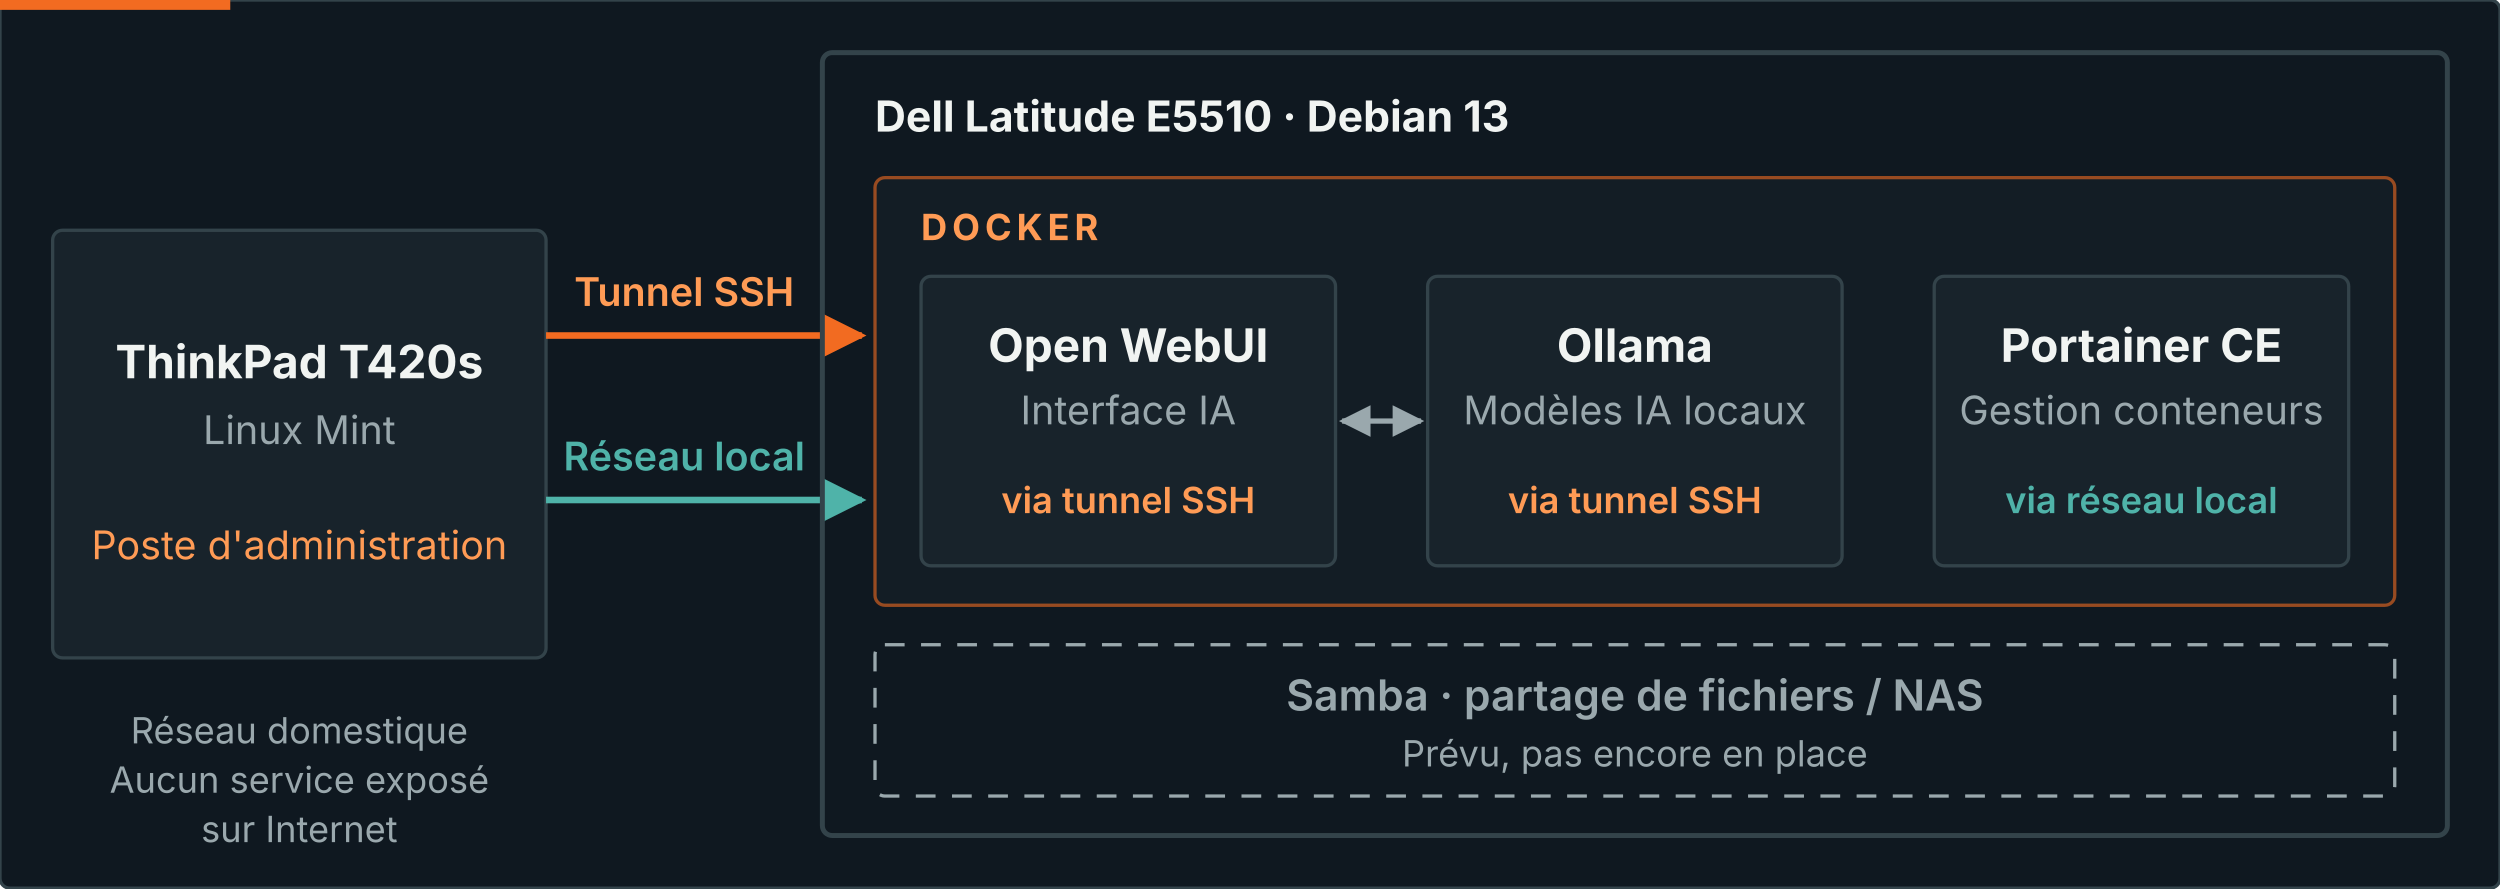
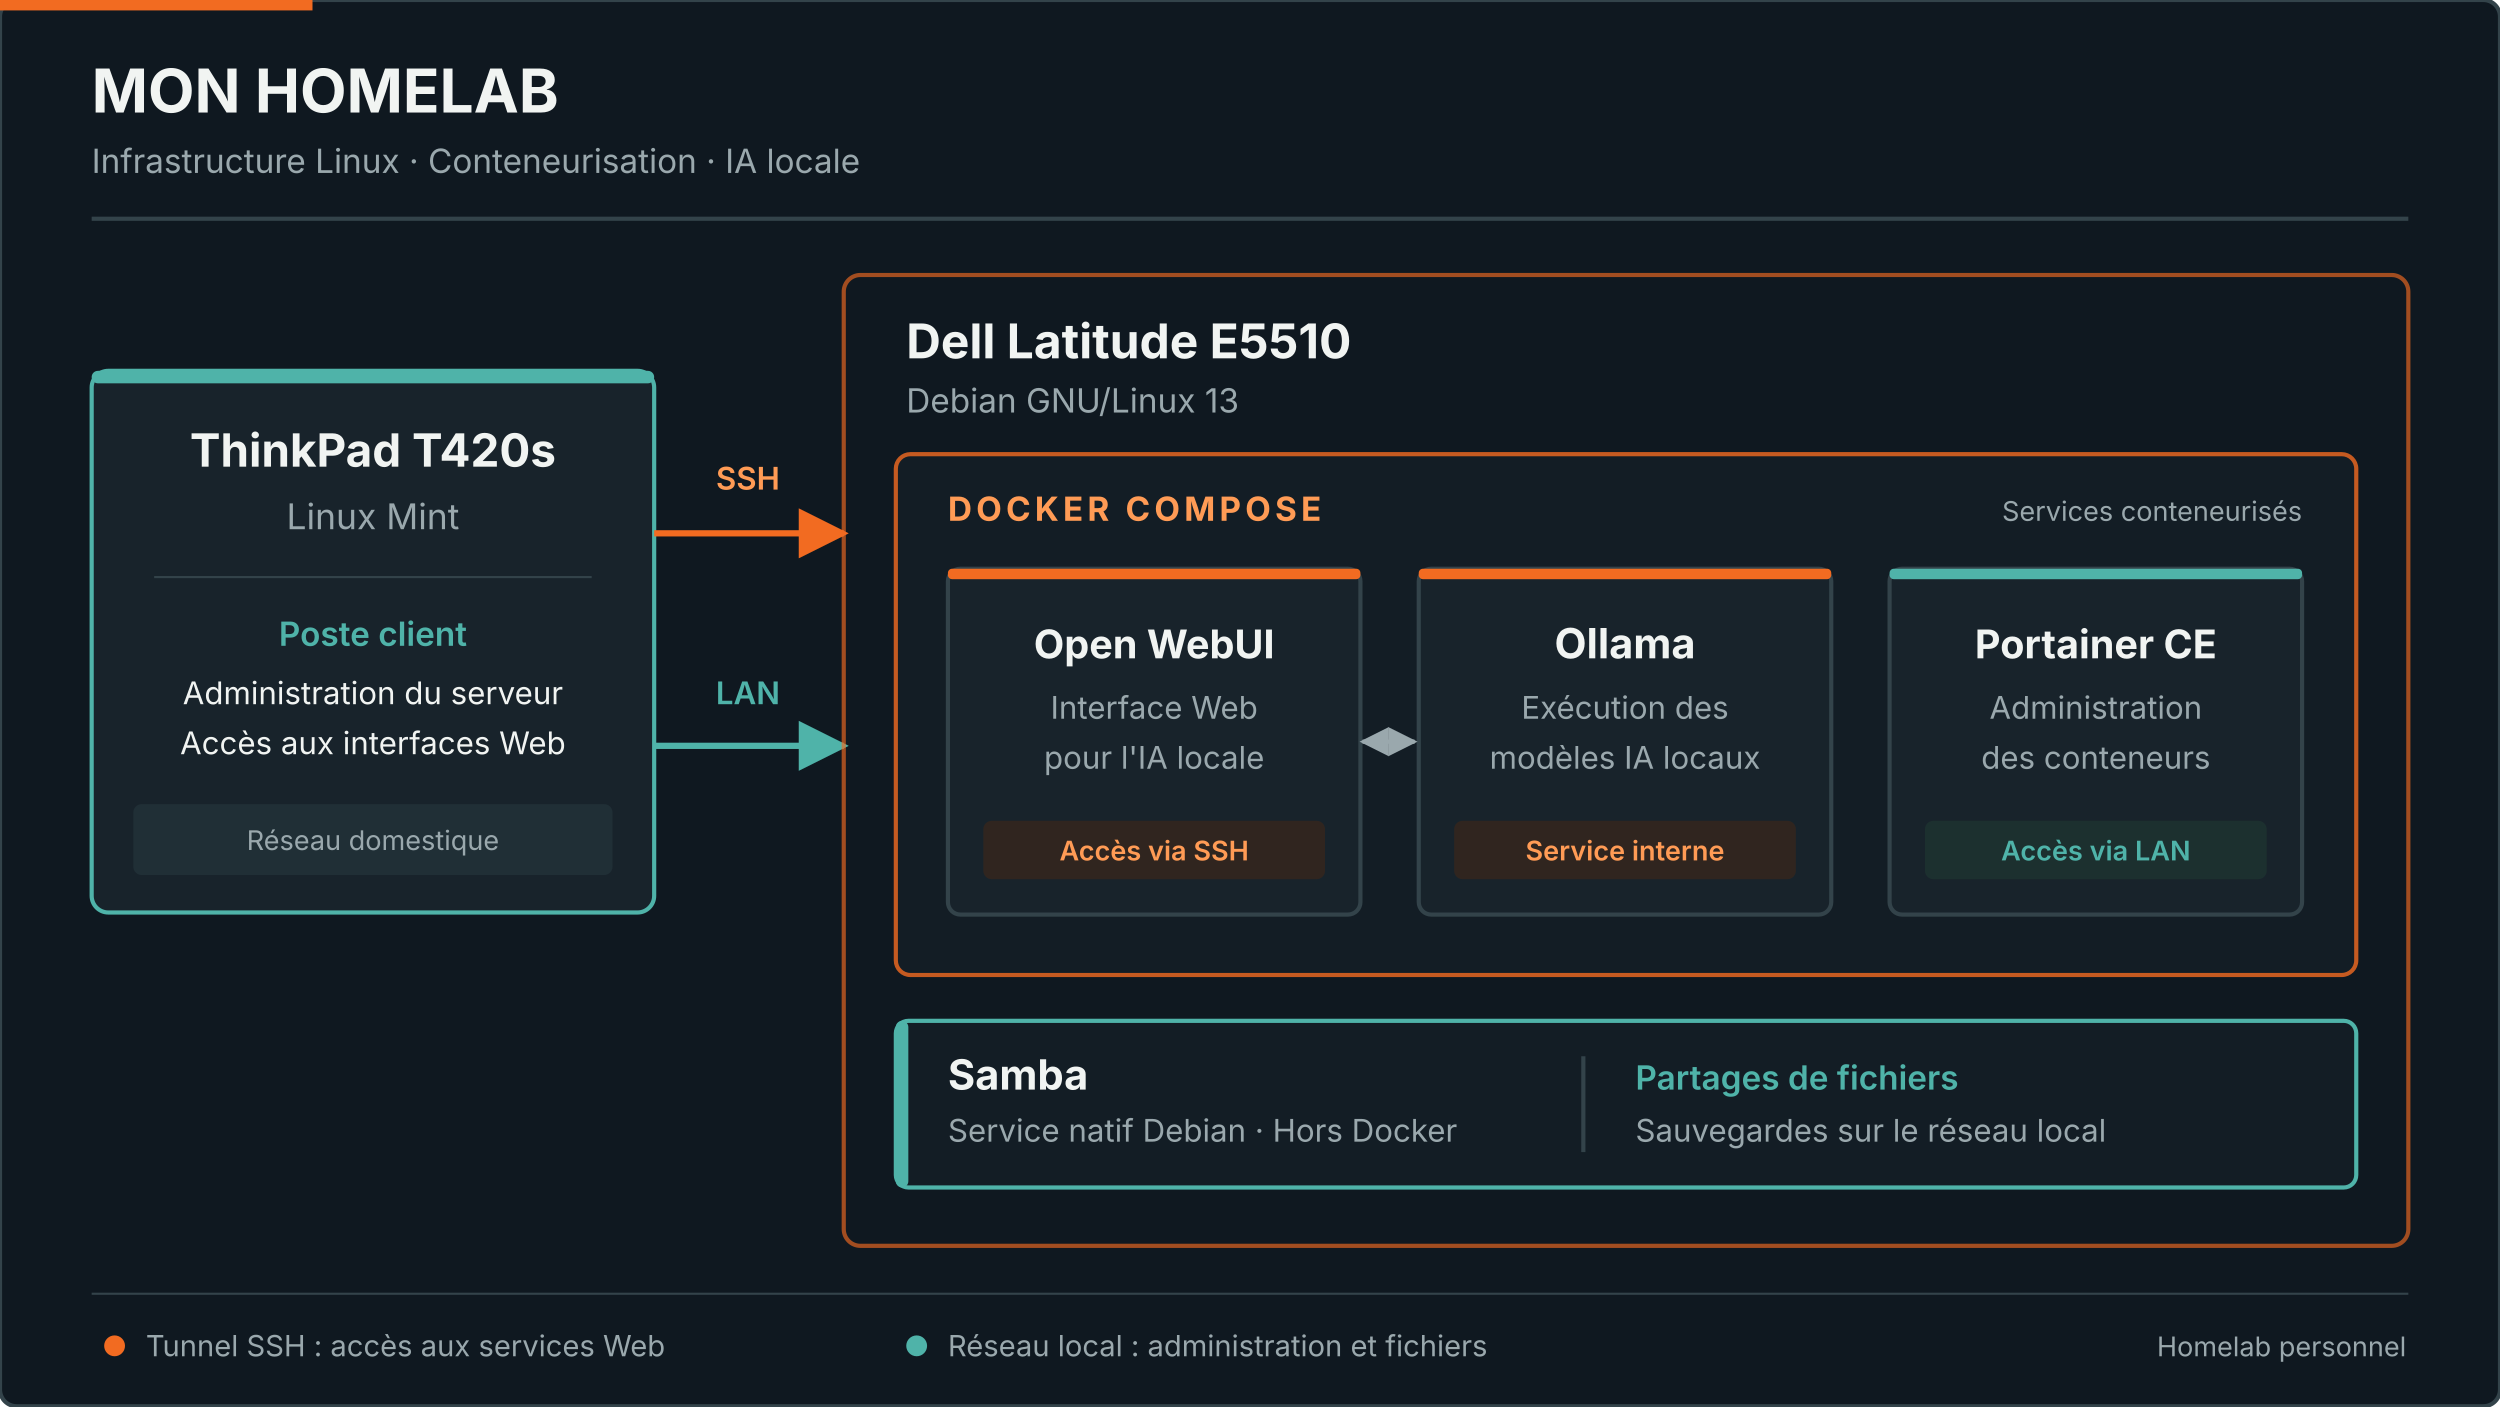
- <svg xmlns="http://www.w3.org/2000/svg" viewBox="0 0 760 270" role="img" aria-labelledby="t d">
+ <svg xmlns="http://www.w3.org/2000/svg" width="1200" height="675" viewBox="0 0 1200 675" role="img" aria-labelledby="t d">
  <defs>
-     <marker id="arrow_ssh" viewBox="0 0 10 10" refX="9" refY="5" markerWidth="7" markerHeight="7" orient="auto">
+     <marker id="arrow_ssh" viewBox="0 0 10 10" refX="9" refY="5" markerWidth="8" markerHeight="8" orient="auto">
      <path d="M0,0 L10,5 L0,10 z" fill="#f26b21" />
    </marker>
-     <marker id="arrow_lan" viewBox="0 0 10 10" refX="9" refY="5" markerWidth="7" markerHeight="7" orient="auto">
+     <marker id="arrow_lan" viewBox="0 0 10 10" refX="9" refY="5" markerWidth="8" markerHeight="8" orient="auto">
      <path d="M0,0 L10,5 L0,10 z" fill="#4fb3a9" />
    </marker>
-     <marker id="arrow_api" viewBox="0 0 10 10" refX="9" refY="5" markerWidth="6" markerHeight="6" orient="auto-start-reverse">
+     <marker id="arrow_api" viewBox="0 0 10 10" refX="9" refY="5" markerWidth="7" markerHeight="7" orient="auto-start-reverse">
      <path d="M0,0 L10,5 L0,10 z" fill="#9aa8ad" />
    </marker>
  </defs>
  <g font-family="Inter, 'Segoe UI', Arial, sans-serif">
-     <rect x="0" y="0" width="760" height="270" rx="3" fill="#0f1820" stroke="#33434a" />
-     <rect x="0" y="0" width="70" height="3" fill="#f26b21" />
-     <rect x="16" y="70" width="150" height="130" rx="3" fill="#18232b" stroke="#33434a" />
-     <text x="91" y="115" font-size="14" font-weight="700" fill="#f1f4f2" text-anchor="middle">ThinkPad T420s</text>
-     <text x="91" y="135" font-size="12" fill="#9aa8ad" text-anchor="middle">Linux Mint</text>
-     <text x="91" y="170" font-size="12" fill="#ff9b55" text-anchor="middle">Poste d'administration</text>
-     <text x="91" y="226" font-size="11" fill="#9aa8ad" text-anchor="middle">Réseau domestique</text>
-     <text x="91" y="241" font-size="11" fill="#9aa8ad" text-anchor="middle">Aucun service exposé</text>
-     <text x="91" y="256" font-size="11" fill="#9aa8ad" text-anchor="middle">sur Internet</text>
-     <line x1="166" y1="102" x2="262" y2="102" stroke="#f26b21" stroke-width="2" marker-end="url(#arrow_ssh)" />
-     <text x="208" y="93" font-size="12" font-weight="600" fill="#ff9b55" text-anchor="middle">Tunnel SSH</text>
-     <line x1="166" y1="152" x2="262" y2="152" stroke="#4fb3a9" stroke-width="2" marker-end="url(#arrow_lan)" />
-     <text x="208" y="143" font-size="12" font-weight="600" fill="#4fb3a9" text-anchor="middle">Réseau local</text>
-     <rect x="250" y="16" width="494" height="238" rx="3" fill="none" stroke="#33434a" stroke-width="1.5" />
-     <text x="266" y="40" font-size="13" font-weight="700" fill="#f1f4f2">Dell Latitude E5510 · Debian 13</text>
-     <rect x="266" y="54" width="462" height="130" rx="3" fill="#131d25" stroke="#f26b21" stroke-opacity="0.6" />
-     <text x="280" y="73" font-size="11" font-weight="700" fill="#ff9b55" letter-spacing="1.5">DOCKER</text>
-     <rect x="280" y="84" width="126" height="88" rx="3" fill="#18232b" stroke="#33434a" />
-     <text x="343" y="110" font-size="14" font-weight="700" fill="#f1f4f2" text-anchor="middle">Open WebUI</text>
-     <text x="343" y="129" font-size="12" fill="#9aa8ad" text-anchor="middle">Interface IA</text>
-     <text x="343" y="156" font-size="11" font-weight="600" fill="#ff9b55" text-anchor="middle">via tunnel SSH</text>
-     <rect x="434" y="84" width="126" height="88" rx="3" fill="#18232b" stroke="#33434a" />
-     <text x="497" y="110" font-size="14" font-weight="700" fill="#f1f4f2" text-anchor="middle">Ollama</text>
-     <text x="497" y="129" font-size="12" fill="#9aa8ad" text-anchor="middle">Modèles IA locaux</text>
-     <text x="497" y="156" font-size="11" font-weight="600" fill="#ff9b55" text-anchor="middle">via tunnel SSH</text>
-     <line x1="408" y1="128" x2="432" y2="128" stroke="#9aa8ad" stroke-width="1.6" marker-start="url(#arrow_api)" marker-end="url(#arrow_api)" />
-     <rect x="588" y="84" width="126" height="88" rx="3" fill="#18232b" stroke="#33434a" />
-     <text x="651" y="110" font-size="14" font-weight="700" fill="#f1f4f2" text-anchor="middle">Portainer CE</text>
-     <text x="651" y="129" font-size="12" fill="#9aa8ad" text-anchor="middle">Gestion conteneurs</text>
-     <text x="651" y="156" font-size="11" font-weight="600" fill="#4fb3a9" text-anchor="middle">via réseau local</text>
-     <rect x="266" y="196" width="462" height="46" rx="3" fill="none" stroke="#9aa8ad" stroke-dasharray="6 5" />
-     <text x="497" y="216" font-size="13" font-weight="600" fill="#9aa8ad" text-anchor="middle">Samba · partage de fichiers / NAS</text>
-     <text x="497" y="233" font-size="11" fill="#9aa8ad" text-anchor="middle">Prévu, pas encore en place</text>
+     <rect width="1200" height="675" rx="8" fill="#0f1820" stroke="#33434a" stroke-width="2" />
+     <rect width="150" height="5" fill="#f26b21" />
+     <text x="44" y="54" font-size="29" font-weight="700" fill="#f1f4f2">MON HOMELAB</text>
+     <text x="44" y="83" font-size="16" fill="#9aa8ad">Infrastructure Linux · Conteneurisation · IA locale</text>
+     <line x1="44" y1="105" x2="1156" y2="105" stroke="#33434a" stroke-width="2" />
+     <rect x="44" y="178" width="270" height="260" rx="8" fill="#18232b" stroke="#4fb3a9" stroke-width="2" />
+     <rect x="44" y="178" width="270" height="6" rx="3" fill="#4fb3a9" />
+     <text x="179" y="224" font-size="22" font-weight="700" fill="#f1f4f2" text-anchor="middle">ThinkPad T420s</text>
+     <text x="179" y="254" font-size="17" fill="#9aa8ad" text-anchor="middle">Linux Mint</text>
+     <line x1="74" y1="277" x2="284" y2="277" stroke="#33434a" />
+     <text x="179" y="310" font-size="16" font-weight="600" fill="#4fb3a9" text-anchor="middle">Poste client</text>
+     <text x="179" y="338" font-size="15" fill="#f1f4f2" text-anchor="middle">Administration du serveur</text>
+     <text x="179" y="362" font-size="15" fill="#f1f4f2" text-anchor="middle">Accès aux interfaces Web</text>
+     <rect x="64" y="386" width="230" height="34" rx="4" fill="#202f36" />
+     <text x="179" y="408" font-size="13" fill="#9aa8ad" text-anchor="middle">Réseau domestique</text>
+     <line x1="314" y1="256" x2="405" y2="256" stroke="#f26b21" stroke-width="3" marker-end="url(#arrow_ssh)" />
+     <text x="359" y="235" font-size="15" font-weight="600" fill="#ff9b55" text-anchor="middle">SSH</text>
+     <line x1="314" y1="358" x2="405" y2="358" stroke="#4fb3a9" stroke-width="3" marker-end="url(#arrow_lan)" />
+     <text x="359" y="338" font-size="15" font-weight="600" fill="#4fb3a9" text-anchor="middle">LAN</text>
+     <rect x="405" y="132" width="751" height="466" rx="8" fill="none" stroke="#f26b21" stroke-opacity="0.65" stroke-width="2" />
+     <text x="435" y="172" font-size="23" font-weight="700" fill="#f1f4f2">Dell Latitude E5510</text>
+     <text x="435" y="198" font-size="16" fill="#9aa8ad">Debian GNU/Linux 13</text>
+     <rect x="430" y="218" width="701" height="250" rx="7" fill="#131d25" stroke="#f26b21" stroke-opacity="0.8" stroke-width="2" />
+     <text x="455" y="250" font-size="16" font-weight="700" letter-spacing="2" fill="#ff9b55">DOCKER COMPOSE</text>
+     <text x="1105" y="250" font-size="13" fill="#9aa8ad" text-anchor="end">Services conteneurisés</text>
+     <rect x="455" y="273" width="198" height="166" rx="6" fill="#18232b" stroke="#33434a" stroke-width="2" />
+     <rect x="455" y="273" width="198" height="5" rx="2" fill="#f26b21" />
+     <text x="554" y="316" font-size="19" font-weight="700" fill="#f1f4f2" text-anchor="middle">Open WebUI</text>
+     <text x="554" y="345" font-size="15" fill="#9aa8ad" text-anchor="middle">Interface Web</text>
+     <text x="554" y="369" font-size="15" fill="#9aa8ad" text-anchor="middle">pour l'IA locale</text>
+     <rect x="472" y="394" width="164" height="28" rx="4" fill="#30251f" />
+     <text x="554" y="413" font-size="13" font-weight="600" fill="#ff9b55" text-anchor="middle">Accès via SSH</text>
+     <rect x="681" y="273" width="198" height="166" rx="6" fill="#18232b" stroke="#33434a" stroke-width="2" />
+     <rect x="681" y="273" width="198" height="5" rx="2" fill="#f26b21" />
+     <text x="780" y="316" font-size="20" font-weight="700" fill="#f1f4f2" text-anchor="middle">Ollama</text>
+     <text x="780" y="345" font-size="15" fill="#9aa8ad" text-anchor="middle">Exécution des</text>
+     <text x="780" y="369" font-size="15" fill="#9aa8ad" text-anchor="middle">modèles IA locaux</text>
+     <rect x="698" y="394" width="164" height="28" rx="4" fill="#30251f" />
+     <text x="780" y="413" font-size="13" font-weight="600" fill="#ff9b55" text-anchor="middle">Service interne</text>
+     <line x1="654" y1="356" x2="679" y2="356" stroke="#9aa8ad" stroke-width="2" marker-start="url(#arrow_api)" marker-end="url(#arrow_api)" />
+     <rect x="907" y="273" width="198" height="166" rx="6" fill="#18232b" stroke="#33434a" stroke-width="2" />
+     <rect x="907" y="273" width="198" height="5" rx="2" fill="#4fb3a9" />
+     <text x="1006" y="316" font-size="19" font-weight="700" fill="#f1f4f2" text-anchor="middle">Portainer CE</text>
+     <text x="1006" y="345" font-size="15" fill="#9aa8ad" text-anchor="middle">Administration</text>
+     <text x="1006" y="369" font-size="15" fill="#9aa8ad" text-anchor="middle">des conteneurs</text>
+     <rect x="924" y="394" width="164" height="28" rx="4" fill="#1c302f" />
+     <text x="1006" y="413" font-size="13" font-weight="600" fill="#4fb3a9" text-anchor="middle">Accès via LAN</text>
+     <rect x="430" y="490" width="701" height="80" rx="6" fill="#131d25" stroke="#4fb3a9" stroke-width="2" />
+     <rect x="430" y="490" width="6" height="80" rx="3" fill="#4fb3a9" />
+     <text x="455" y="523" font-size="20" font-weight="700" fill="#f1f4f2">Samba</text>
+     <text x="455" y="548" font-size="15" fill="#9aa8ad">Service natif Debian · Hors Docker</text>
+     <line x1="760" y1="507" x2="760" y2="553" stroke="#33434a" stroke-width="2" />
+     <text x="785" y="523" font-size="16" font-weight="600" fill="#4fb3a9">Partages de fichiers</text>
+     <text x="785" y="548" font-size="15" fill="#9aa8ad">Sauvegardes sur le réseau local</text>
+     <line x1="44" y1="621" x2="1156" y2="621" stroke="#33434a" stroke-width="1" />
+     <circle cx="55" cy="646" r="5" fill="#f26b21" />
+     <text x="70" y="651" font-size="14" fill="#9aa8ad">Tunnel SSH : accès aux services Web</text>
+     <circle cx="440" cy="646" r="5" fill="#4fb3a9" />
+     <text x="455" y="651" font-size="14" fill="#9aa8ad">Réseau local : administration et fichiers</text>
+     <text x="1155" y="651" font-size="13" fill="#9aa8ad" text-anchor="end">Homelab personnel</text>
  </g>
</svg>
